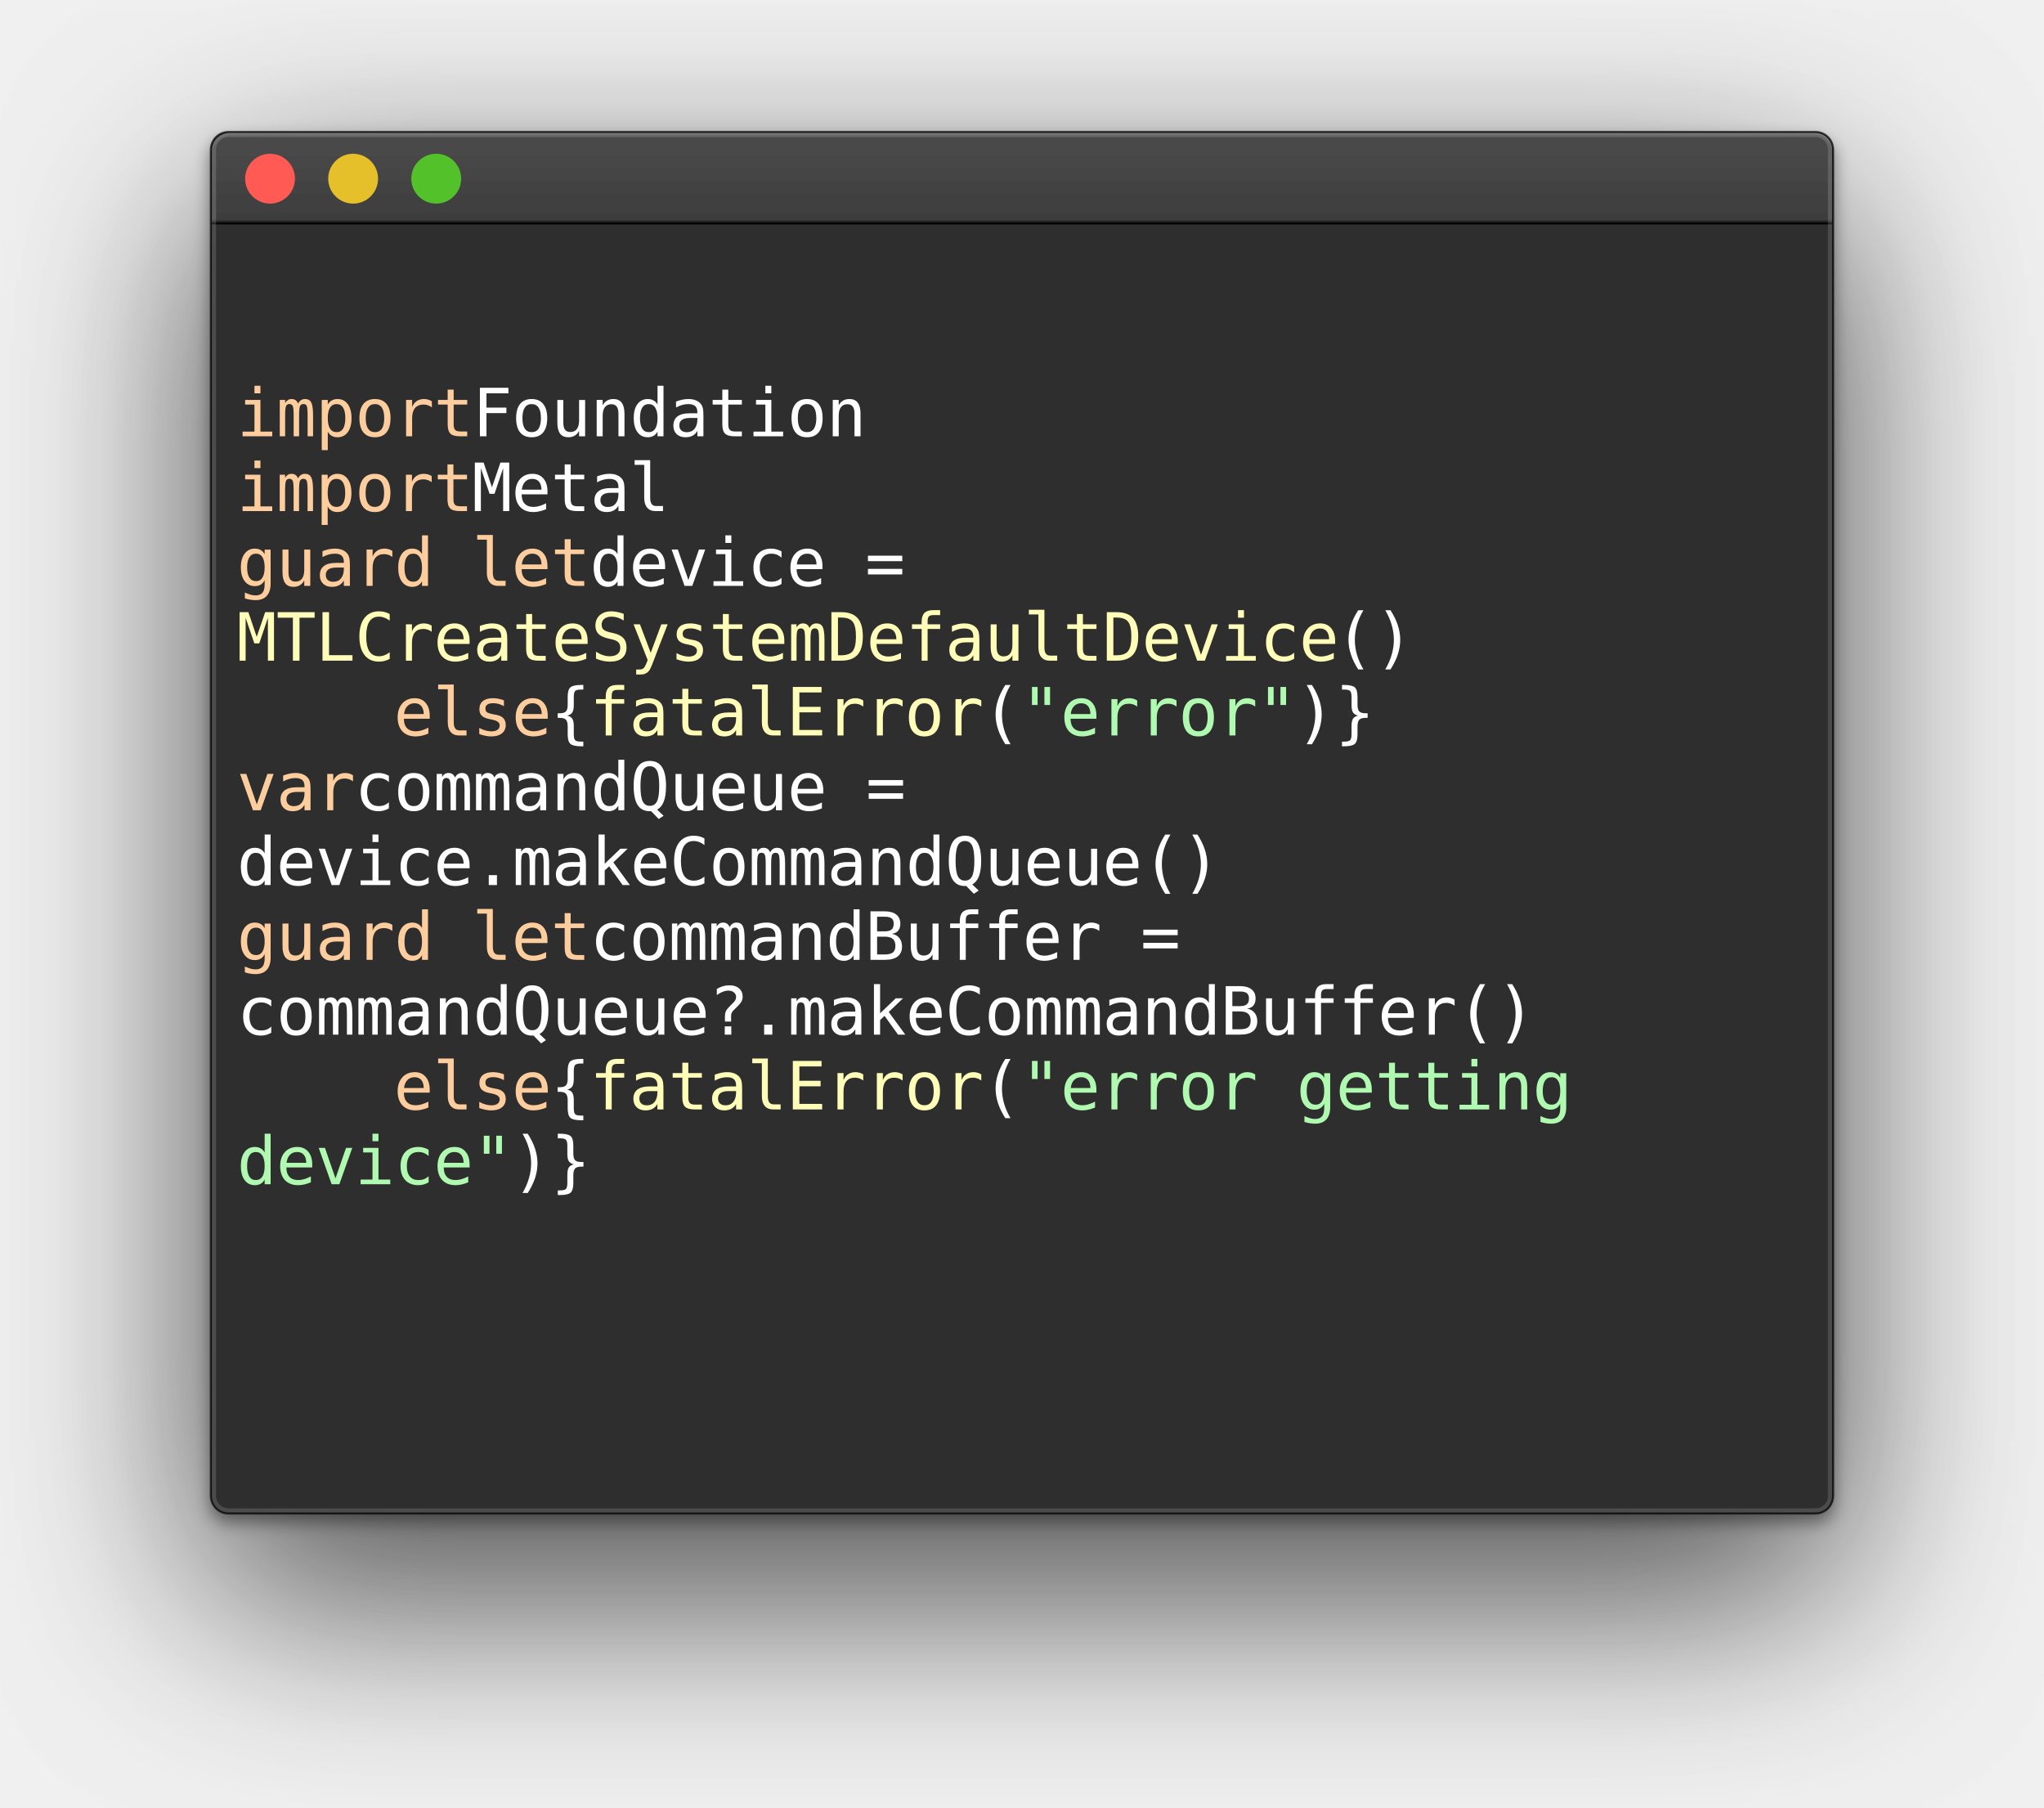
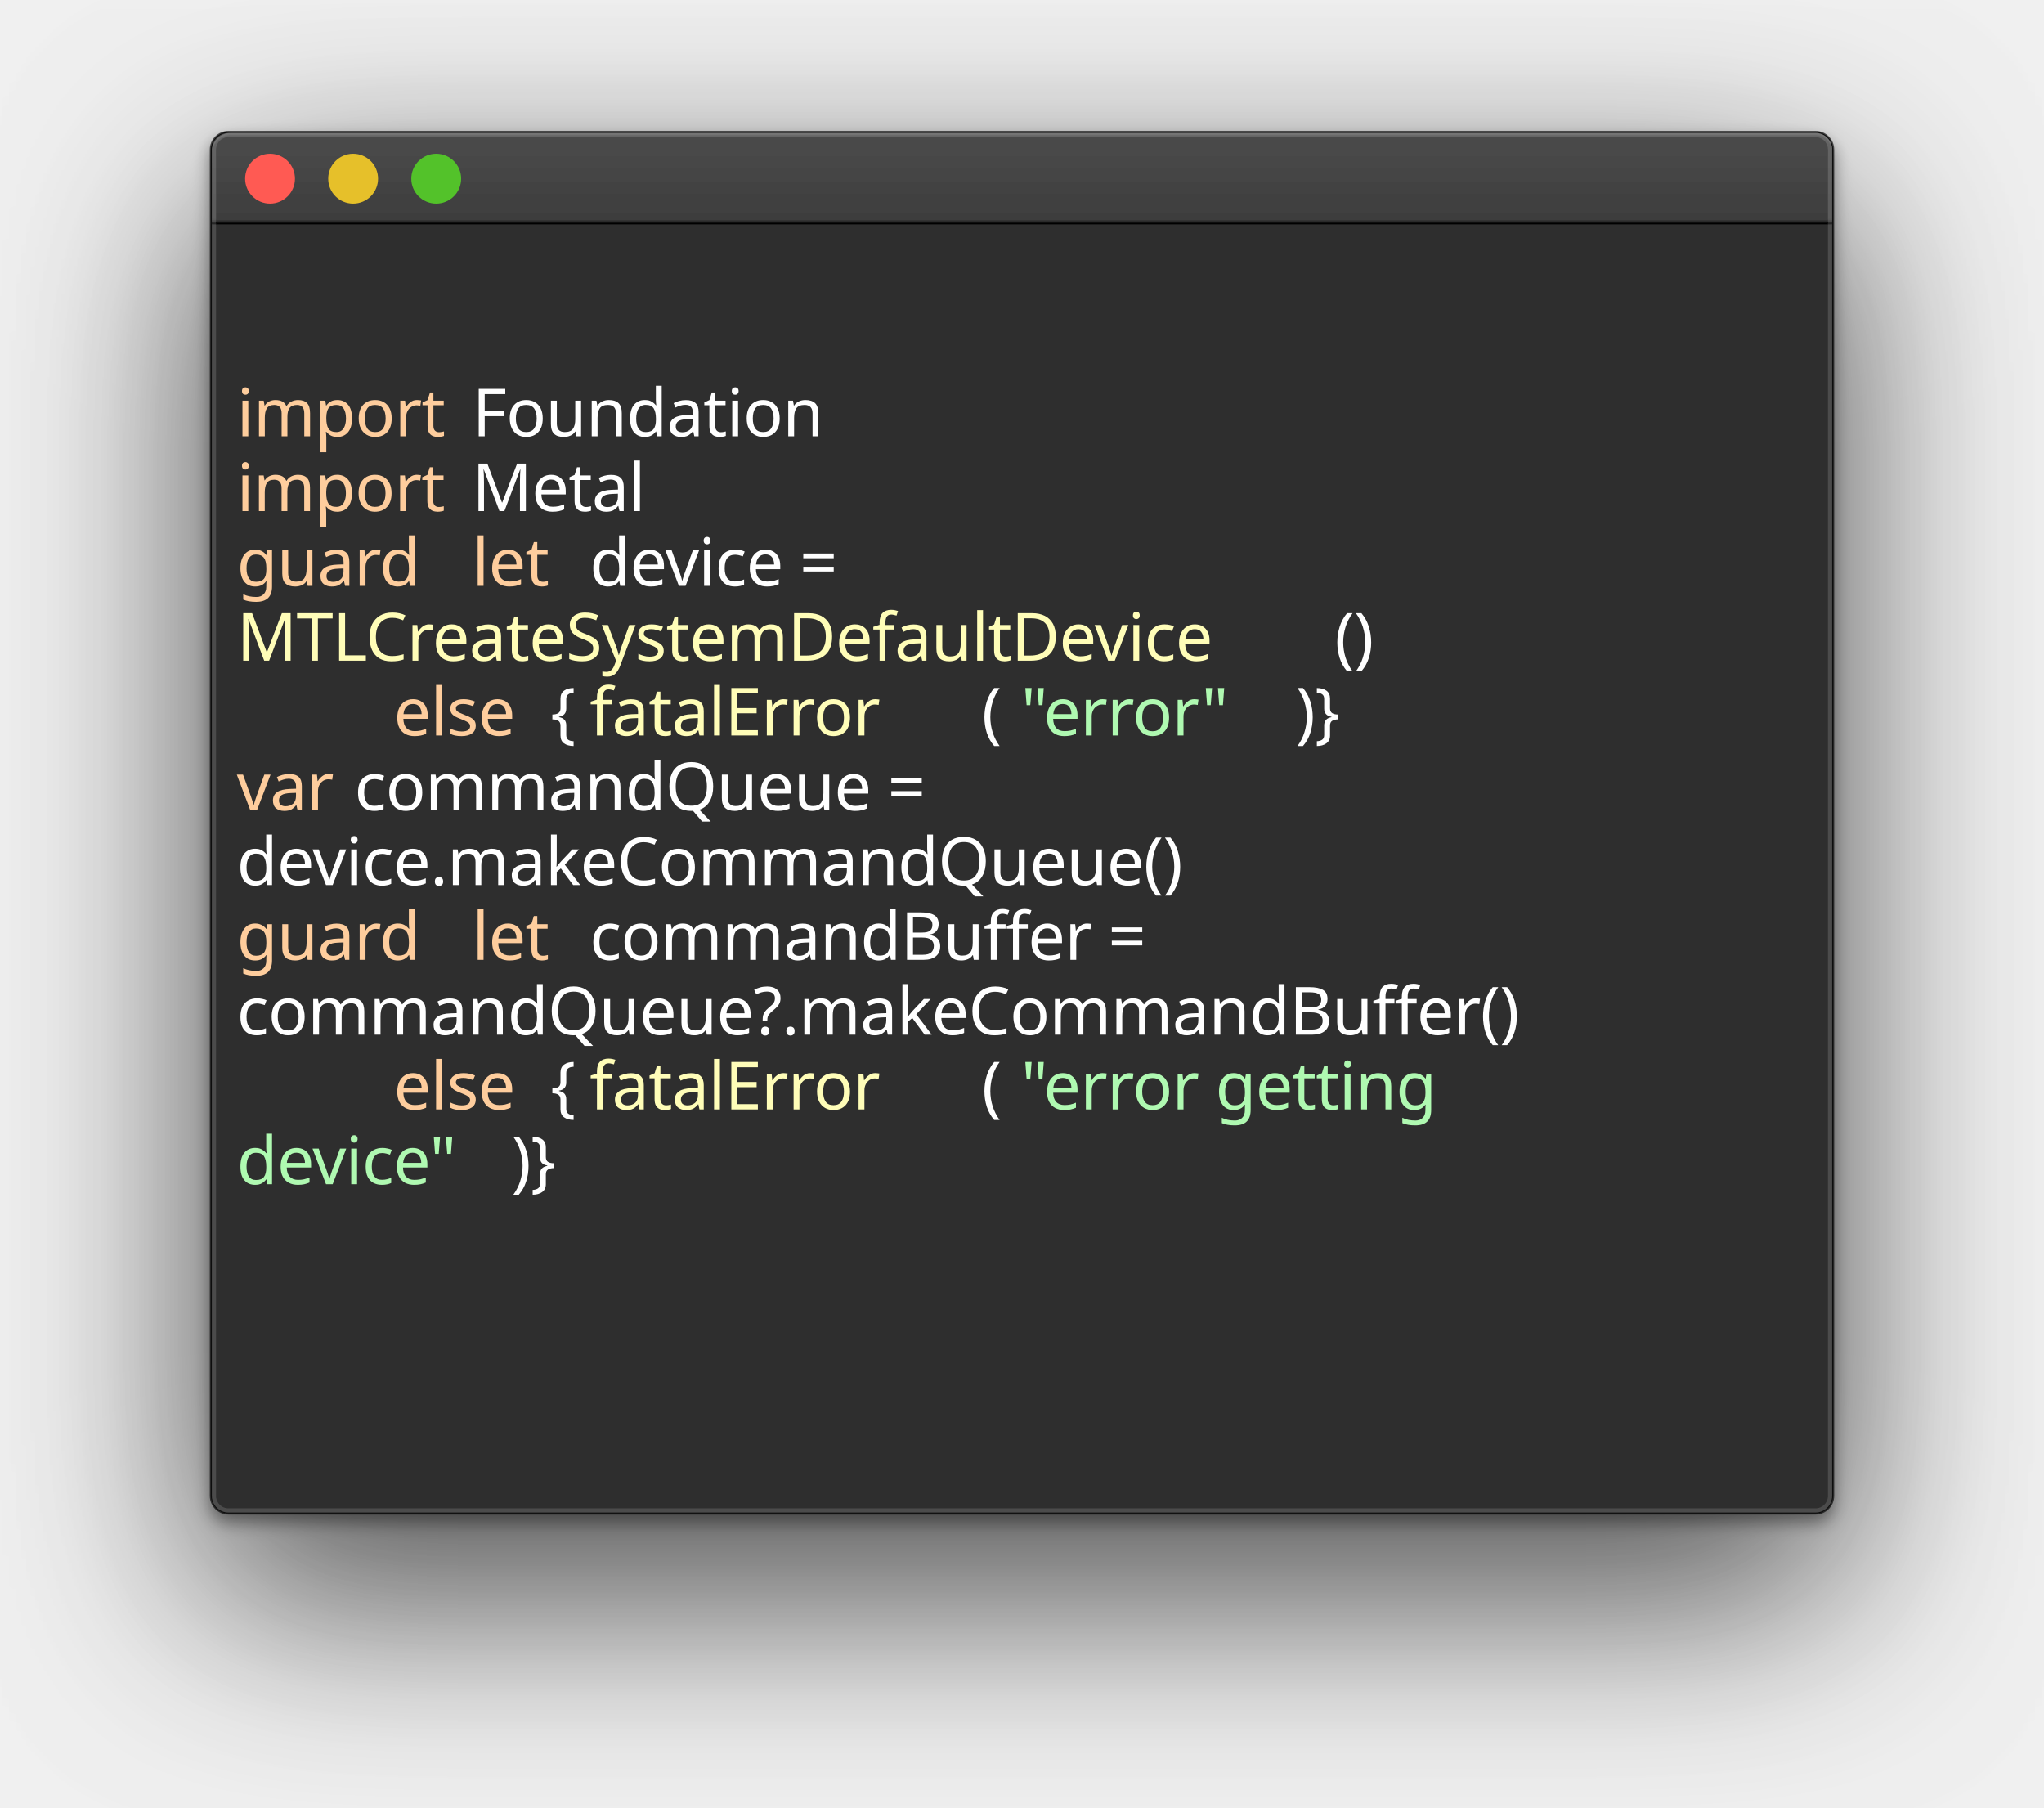
<svg xmlns="http://www.w3.org/2000/svg" xmlns:xlink="http://www.w3.org/1999/xlink" width="492px" height="435px" viewBox="0 0 492 435" version="1.1">
  <defs>
    <filter x="-16.2%" y="-13.6%" width="132.3%" height="138.0%" filterUnits="objectBoundingBox" id="filter-1">
      <feOffset dx="0" dy="2" in="SourceAlpha" result="shadowOffsetOuter1" />
      <feGaussianBlur stdDeviation="2" in="shadowOffsetOuter1" result="shadowBlurOuter1" />
      <feColorMatrix values="0 0 0 0 0   0 0 0 0 0   0 0 0 0 0  0 0 0 0.5 0" type="matrix" in="shadowBlurOuter1" result="shadowMatrixOuter1" />
      <feMerge>
        <feMergeNode in="shadowMatrixOuter1" />
        <feMergeNode in="SourceGraphic" />
      </feMerge>
    </filter>
    <path d="M4.003,0 C1.792,0 0,1.786 0,4.004 L0,327.996 C0,330.207 1.782,332 4.003,332 L385.997,332 C388.208,332 390,330.214 390,327.996 L390,4.004 C390,1.793 388.218,0 385.997,0 L4.003,0 Z" id="path-2" />
    <filter x="-21.7%" y="-20.0%" width="143.3%" height="150.9%" filterUnits="objectBoundingBox" id="filter-3">
      <feMorphology radius="0.5" operator="dilate" in="SourceAlpha" result="shadowSpreadOuter1" />
      <feOffset dx="0" dy="18" in="shadowSpreadOuter1" result="shadowOffsetOuter1" />
      <feGaussianBlur stdDeviation="25" in="shadowOffsetOuter1" result="shadowBlurOuter1" />
      <feComposite in="shadowBlurOuter1" in2="SourceAlpha" operator="out" result="shadowBlurOuter1" />
      <feColorMatrix values="0 0 0 0 0   0 0 0 0 0   0 0 0 0 0  0 0 0 0.52 0" type="matrix" in="shadowBlurOuter1" />
    </filter>
    <linearGradient x1="50%" y1="1.449%" x2="50%" y2="97.101%" id="linearGradient-4">
      <stop stop-color="#4B4B4B" offset="0%" />
      <stop stop-color="#3D3D3D" offset="100%" />
    </linearGradient>
    <path d="M4.498,0 C2.014,0 0,2.011 0,4.505 L0,22 L390,22 L390,4.01 C390,1.795 388.218,0 385.997,0 L4.498,0 Z" id="path-5" />
    <filter x="-0.1%" y="-2.3%" width="100.3%" height="104.5%" filterUnits="objectBoundingBox" id="filter-6">
      <feOffset dx="0" dy="0.5" in="SourceAlpha" result="shadowOffsetInner1" />
      <feComposite in="shadowOffsetInner1" in2="SourceAlpha" operator="arithmetic" k2="-1" k3="1" result="shadowInnerInner1" />
      <feColorMatrix values="0 0 0 0 1   0 0 0 0 1   0 0 0 0 1  0 0 0 0.1 0" type="matrix" in="shadowInnerInner1" result="shadowMatrixInner1" />
      <feOffset dx="0" dy="-1" in="SourceAlpha" result="shadowOffsetInner2" />
      <feComposite in="shadowOffsetInner2" in2="SourceAlpha" operator="arithmetic" k2="-1" k3="1" result="shadowInnerInner2" />
      <feColorMatrix values="0 0 0 0 0.169   0 0 0 0 0.169   0 0 0 0 0.169  0 0 0 1 0" type="matrix" in="shadowInnerInner2" result="shadowMatrixInner2" />
      <feOffset dx="0" dy="-0.5" in="SourceAlpha" result="shadowOffsetInner3" />
      <feComposite in="shadowOffsetInner3" in2="SourceAlpha" operator="arithmetic" k2="-1" k3="1" result="shadowInnerInner3" />
      <feColorMatrix values="0 0 0 0 0   0 0 0 0 0   0 0 0 0 0  0 0 0 1 0" type="matrix" in="shadowInnerInner3" result="shadowMatrixInner3" />
      <feMerge>
        <feMergeNode in="shadowMatrixInner1" />
        <feMergeNode in="shadowMatrixInner2" />
        <feMergeNode in="shadowMatrixInner3" />
      </feMerge>
    </filter>
  </defs>
  <g id="Page-2" stroke="none" stroke-width="1" fill="none" fill-rule="evenodd">
    <g id="Windows-/-Window-with-Titlebar-/-Dark-Aqua" filter="url(#filter-1)" transform="translate(51, 32)">
      <g id="Window-Frame">
        <use fill="black" fill-opacity="1" filter="url(#filter-3)" xlink:href="#path-2" />
        <path stroke-opacity="0.65" stroke="#000000" stroke-width="0.5" d="M4.003,-0.25 L385.997,-0.25 C388.353,-0.25 390.25,1.651 390.25,4.004 L390.25,327.996 C390.25,330.35 388.348,332.25 385.997,332.25 L4.003,332.25 C1.647,332.25 -0.25,330.349 -0.25,327.996 L-0.25,4.004 C-0.25,1.65 1.652,-0.25 4.003,-0.25 Z" fill="#2D2D2D" fill-rule="evenodd" />
      </g>
      <g id="Windows-/-Title-Bar-(Window)-/-Dark-Aqua">
        <g id="Windows-/-x-/-Titlebar-Background-/-Dark-Aqua">
          <g id="Titlebar-Background">
            <use fill="url(#linearGradient-4)" fill-rule="evenodd" xlink:href="#path-5" />
            <use fill="black" fill-opacity="1" filter="url(#filter-6)" xlink:href="#path-5" />
          </g>
        </g>
        <text id="Window-Title" font-family=".SFNSText, .SF NS Text" font-size="13" font-weight="normal" letter-spacing="-0.08" />
        <g id="Windows-/-x-/-Window-Controls-/-Toolbar---Default-/-Dark-Aqua" transform="translate(8, 5)" fill-rule="evenodd">
          <circle id="Zoom" fill="#53C22B" cx="46" cy="6" r="6" />
          <circle id="Minimise" fill="#E6C029" cx="26" cy="6" r="6" />
          <circle id="Close" fill="#FF5A52" cx="6" cy="6" r="6" />
        </g>
      </g>
      <path d="M4.003,0.5 C2.066,0.5 0.5,2.065 0.5,4.004 L0.5,327.996 C0.5,329.935 2.062,331.5 4.003,331.5 L385.997,331.5 C387.934,331.5 389.5,329.935 389.5,327.996 L389.5,4.004 C389.5,2.065 387.938,0.5 385.997,0.5 L4.003,0.5 Z" id="Window-Rim-Highlight" stroke-opacity="0.15" stroke="#FFFFFF" />
-       <g id="swift" transform="translate(6, 58)" font-family="AndaleMono, Andale Mono" font-size="16" font-weight="normal" letter-spacing="-0.154">
+       <g id="swift" transform="translate(6, 58)" font-family="PingFangSC-Light" font-size="16" font-weight="normal" letter-spacing="-0.154">
        <text id="import-Foundation-im">
          <tspan x="0" y="15" fill="#FECD9D">import</tspan>
          <tspan x="56.688" y="15" letter-spacing="-0.164" fill="#FFFFFF"> Foundation</tspan>
          <tspan x="0" y="33" letter-spacing="-0.164" fill="#FECD9D">import</tspan>
          <tspan x="56.626" y="33" letter-spacing="-0.164" fill="#FFFFFF"> Metal</tspan>
          <tspan x="0" y="51" letter-spacing="-0.164" fill="#FECD9D">guard</tspan>
          <tspan x="47.189" y="51" letter-spacing="-0.164" fill="#FFFFFF"> </tspan>
          <tspan x="56.626" y="51" letter-spacing="-0.164" fill="#FECD9D">let</tspan>
          <tspan x="84.94" y="51" letter-spacing="-0.164" fill="#FFFFFF"> device = </tspan>
          <tspan x="0" y="69" letter-spacing="-0.164" fill="#FFFDB8">MTLCreateSystemDefaultDevice</tspan>
          <tspan x="264.256" y="69" letter-spacing="-0.164" fill="#FFFFFF">()</tspan>
          <tspan x="0" y="87" letter-spacing="-0.164" fill="#FFFFFF">    </tspan>
          <tspan x="37.751" y="87" letter-spacing="-0.164" fill="#FECD9D">else</tspan>
          <tspan x="75.502" y="87" letter-spacing="-0.164" fill="#FFFFFF">{</tspan>
          <tspan x="84.94" y="87" letter-spacing="-0.164" fill="#FFFDB8">fatalError</tspan>
          <tspan x="179.317" y="87" letter-spacing="-0.164" fill="#FFFFFF">(</tspan>
          <tspan x="188.754" y="87" letter-spacing="-0.164" fill="#AFF9B1">"error"</tspan>
          <tspan x="254.819" y="87" letter-spacing="-0.164" fill="#FFFFFF">)}</tspan>
          <tspan x="0" y="105" letter-spacing="-0.164" fill="#FECD9D">var</tspan>
          <tspan x="28.313" y="105" letter-spacing="-0.164" fill="#FFFFFF"> commandQueue = </tspan>
          <tspan x="0" y="123" letter-spacing="-0.164" fill="#FFFFFF">device.makeCommandQueue()</tspan>
          <tspan x="0" y="141" letter-spacing="-0.164" fill="#FECD9D">guard</tspan>
          <tspan x="47.189" y="141" letter-spacing="-0.164" fill="#FFFFFF"> </tspan>
          <tspan x="56.626" y="141" letter-spacing="-0.164" fill="#FECD9D">let</tspan>
          <tspan x="84.94" y="141" letter-spacing="-0.164" fill="#FFFFFF"> commandBuffer = </tspan>
          <tspan x="0" y="159" letter-spacing="-0.164" fill="#FFFFFF">commandQueue?.makeCommandBuffer()</tspan>
          <tspan x="0" y="177" letter-spacing="-0.164" fill="#FFFFFF">    </tspan>
          <tspan x="37.751" y="177" letter-spacing="-0.164" fill="#FECD9D">else</tspan>
          <tspan x="75.502" y="177" letter-spacing="-0.164" fill="#FFFFFF">{</tspan>
          <tspan x="84.94" y="177" letter-spacing="-0.164" fill="#FFFDB8">fatalError</tspan>
          <tspan x="179.317" y="177" letter-spacing="-0.164" fill="#FFFFFF">(</tspan>
          <tspan x="188.754" y="177" letter-spacing="-0.164" fill="#AFF9B1">"error getting </tspan>
          <tspan x="0" y="195" letter-spacing="-0.164" fill="#AFF9B1">device"</tspan>
          <tspan x="66.064" y="195" letter-spacing="-0.164" fill="#FFFFFF">)}</tspan>
        </text>
      </g>
    </g>
  </g>
</svg>
